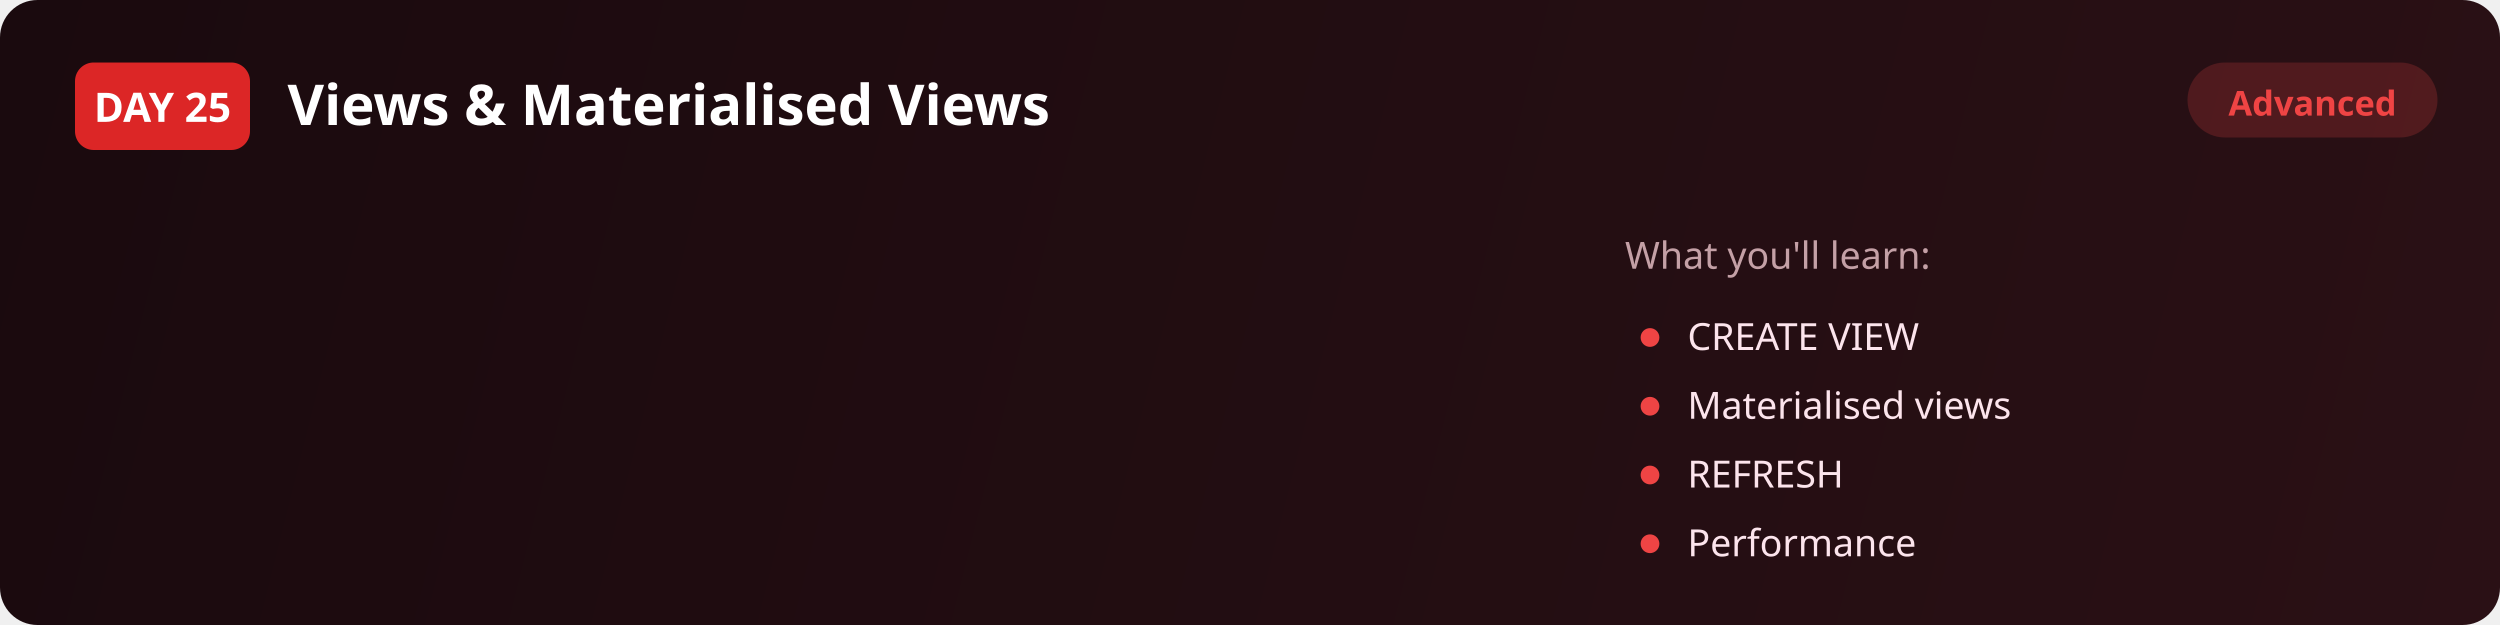
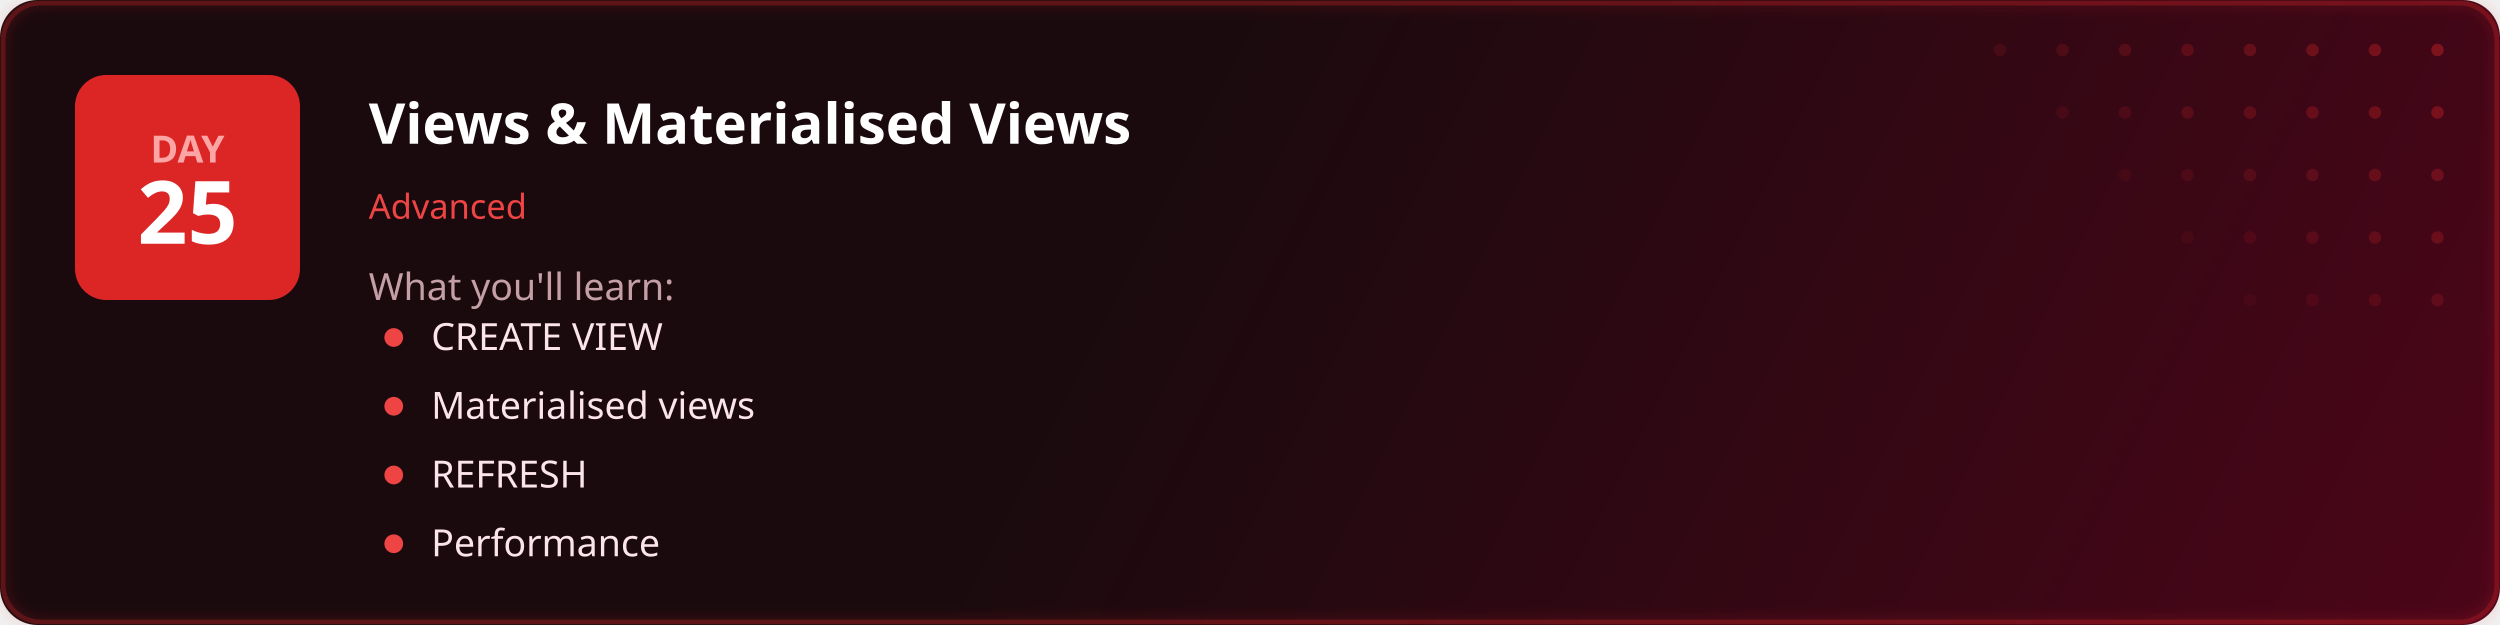
<svg xmlns="http://www.w3.org/2000/svg" viewBox="0 0 800 200" fill="none">
  <defs>
-     <linearGradient id="bg" x1="0" y1="0" x2="800" y2="200" gradientUnits="userSpaceOnUse">
+     <linearGradient id="fbg" x1="400" y1="0" x2="800" y2="200" gradientUnits="userSpaceOnUse">
      <stop offset="0%" stop-color="#1a0a0e" />
-       <stop offset="100%" stop-color="#2a1015" />
+       <stop offset="100%" stop-color="#4c0519" />
    </linearGradient>
+     <filter id="glow">
+       <feGaussianBlur stdDeviation="2" result="blur" />
+       <feMerge>
+         <feMergeNode in="blur" />
+         <feMergeNode in="SourceGraphic" />
+       </feMerge>
+     </filter>
  </defs>
-   <rect width="800" height="200" rx="12" fill="url(#bg)" />
-   <rect x="24" y="20" width="56" height="28" rx="6" fill="#dc2626" />
-   <text x="52" y="39" font-family="Segoe UI, system-ui, sans-serif" font-size="13" font-weight="700" fill="#ffffff" text-anchor="middle">DAY 25</text>
-   <text x="92" y="40" font-family="Segoe UI, system-ui, sans-serif" font-size="18" font-weight="700" fill="#ffffff">Views &amp; Materialised Views</text>
-   <text x="520" y="86" font-family="Segoe UI, system-ui, sans-serif" font-size="12" fill="#c4a0a6">What you'll learn:</text>
-   <circle cx="528" cy="108" r="3" fill="#ef4444" />
-   <text x="540" y="112" font-family="Segoe UI, system-ui, sans-serif" font-size="12" fill="#fce4ec">CREATE VIEW</text>
-   <circle cx="528" cy="130" r="3" fill="#ef4444" />
-   <text x="540" y="134" font-family="Segoe UI, system-ui, sans-serif" font-size="12" fill="#fce4ec">Materialised views</text>
-   <circle cx="528" cy="152" r="3" fill="#ef4444" />
-   <text x="540" y="156" font-family="Segoe UI, system-ui, sans-serif" font-size="12" fill="#fce4ec">REFRESH</text>
-   <circle cx="528" cy="174" r="3" fill="#ef4444" />
-   <text x="540" y="178" font-family="Segoe UI, system-ui, sans-serif" font-size="12" fill="#fce4ec">Performance</text>
-   <rect x="700" y="20" width="80" height="24" rx="12" fill="#ef4444" opacity="0.2" />
-   <text x="740" y="37" font-family="Segoe UI, system-ui, sans-serif" font-size="11" font-weight="600" fill="#ef4444" text-anchor="middle">Advanced</text>
+   <rect width="800" height="200" rx="12" fill="url(#fbg)" />
+   <rect x="1" y="1" width="798" height="198" rx="12" fill="none" stroke="#dc2626" stroke-width="1.5" opacity="0.35" filter="url(#glow)" />
+   <circle cx="640" cy="16" r="2" fill="#dc2626" opacity="0.12" />
+   <circle cx="660" cy="16" r="2" fill="#dc2626" opacity="0.15" />
+   <circle cx="680" cy="16" r="2" fill="#dc2626" opacity="0.18" />
+   <circle cx="700" cy="16" r="2" fill="#dc2626" opacity="0.22" />
+   <circle cx="720" cy="16" r="2" fill="#dc2626" opacity="0.26" />
+   <circle cx="740" cy="16" r="2" fill="#dc2626" opacity="0.3" />
+   <circle cx="760" cy="16" r="2" fill="#dc2626" opacity="0.35" />
+   <circle cx="780" cy="16" r="2" fill="#dc2626" opacity="0.4" />
+   <circle cx="660" cy="36" r="2" fill="#dc2626" opacity="0.1" />
+   <circle cx="680" cy="36" r="2" fill="#dc2626" opacity="0.14" />
+   <circle cx="700" cy="36" r="2" fill="#dc2626" opacity="0.18" />
+   <circle cx="720" cy="36" r="2" fill="#dc2626" opacity="0.22" />
+   <circle cx="740" cy="36" r="2" fill="#dc2626" opacity="0.26" />
+   <circle cx="760" cy="36" r="2" fill="#dc2626" opacity="0.3" />
+   <circle cx="780" cy="36" r="2" fill="#dc2626" opacity="0.35" />
+   <circle cx="680" cy="56" r="2" fill="#dc2626" opacity="0.08" />
+   <circle cx="700" cy="56" r="2" fill="#dc2626" opacity="0.12" />
+   <circle cx="720" cy="56" r="2" fill="#dc2626" opacity="0.16" />
+   <circle cx="740" cy="56" r="2" fill="#dc2626" opacity="0.2" />
+   <circle cx="760" cy="56" r="2" fill="#dc2626" opacity="0.24" />
+   <circle cx="780" cy="56" r="2" fill="#dc2626" opacity="0.28" />
+   <circle cx="700" cy="76" r="2" fill="#dc2626" opacity="0.08" />
+   <circle cx="720" cy="76" r="2" fill="#dc2626" opacity="0.12" />
+   <circle cx="740" cy="76" r="2" fill="#dc2626" opacity="0.16" />
+   <circle cx="760" cy="76" r="2" fill="#dc2626" opacity="0.2" />
+   <circle cx="780" cy="76" r="2" fill="#dc2626" opacity="0.24" />
+   <circle cx="720" cy="96" r="2" fill="#dc2626" opacity="0.06" />
+   <circle cx="740" cy="96" r="2" fill="#dc2626" opacity="0.1" />
+   <circle cx="760" cy="96" r="2" fill="#dc2626" opacity="0.14" />
+   <circle cx="780" cy="96" r="2" fill="#dc2626" opacity="0.18" />
+   <rect x="24" y="24" width="72" height="72" rx="10" fill="#dc2626" />
+   <text x="60" y="52" font-family="Segoe UI, system-ui, sans-serif" font-size="12" font-weight="600" fill="#fca5a5" text-anchor="middle">DAY</text>
+   <text x="60" y="78" font-family="Segoe UI, system-ui, sans-serif" font-size="28" font-weight="800" fill="#ffffff" text-anchor="middle">25</text>
+   <text x="118" y="46" font-family="Segoe UI, system-ui, sans-serif" font-size="18" font-weight="700" fill="#ffffff">Views &amp; Materialised Views</text>
+   <text x="118" y="70" font-family="Segoe UI, system-ui, sans-serif" font-size="11" fill="#ef4444">Advanced</text>
+   <text x="118" y="96" font-family="Segoe UI, system-ui, sans-serif" font-size="12" fill="#c4a0a6">What you'll learn:</text>
+   <circle cx="126" cy="108" r="3" fill="#ef4444" />
+   <text x="138" y="112" font-family="Segoe UI, system-ui, sans-serif" font-size="12" fill="#fce4ec">CREATE VIEW</text>
+   <circle cx="126" cy="130" r="3" fill="#ef4444" />
+   <text x="138" y="134" font-family="Segoe UI, system-ui, sans-serif" font-size="12" fill="#fce4ec">Materialised views</text>
+   <circle cx="126" cy="152" r="3" fill="#ef4444" />
+   <text x="138" y="156" font-family="Segoe UI, system-ui, sans-serif" font-size="12" fill="#fce4ec">REFRESH</text>
+   <circle cx="126" cy="174" r="3" fill="#ef4444" />
+   <text x="138" y="178" font-family="Segoe UI, system-ui, sans-serif" font-size="12" fill="#fce4ec">Performance</text>
</svg>
